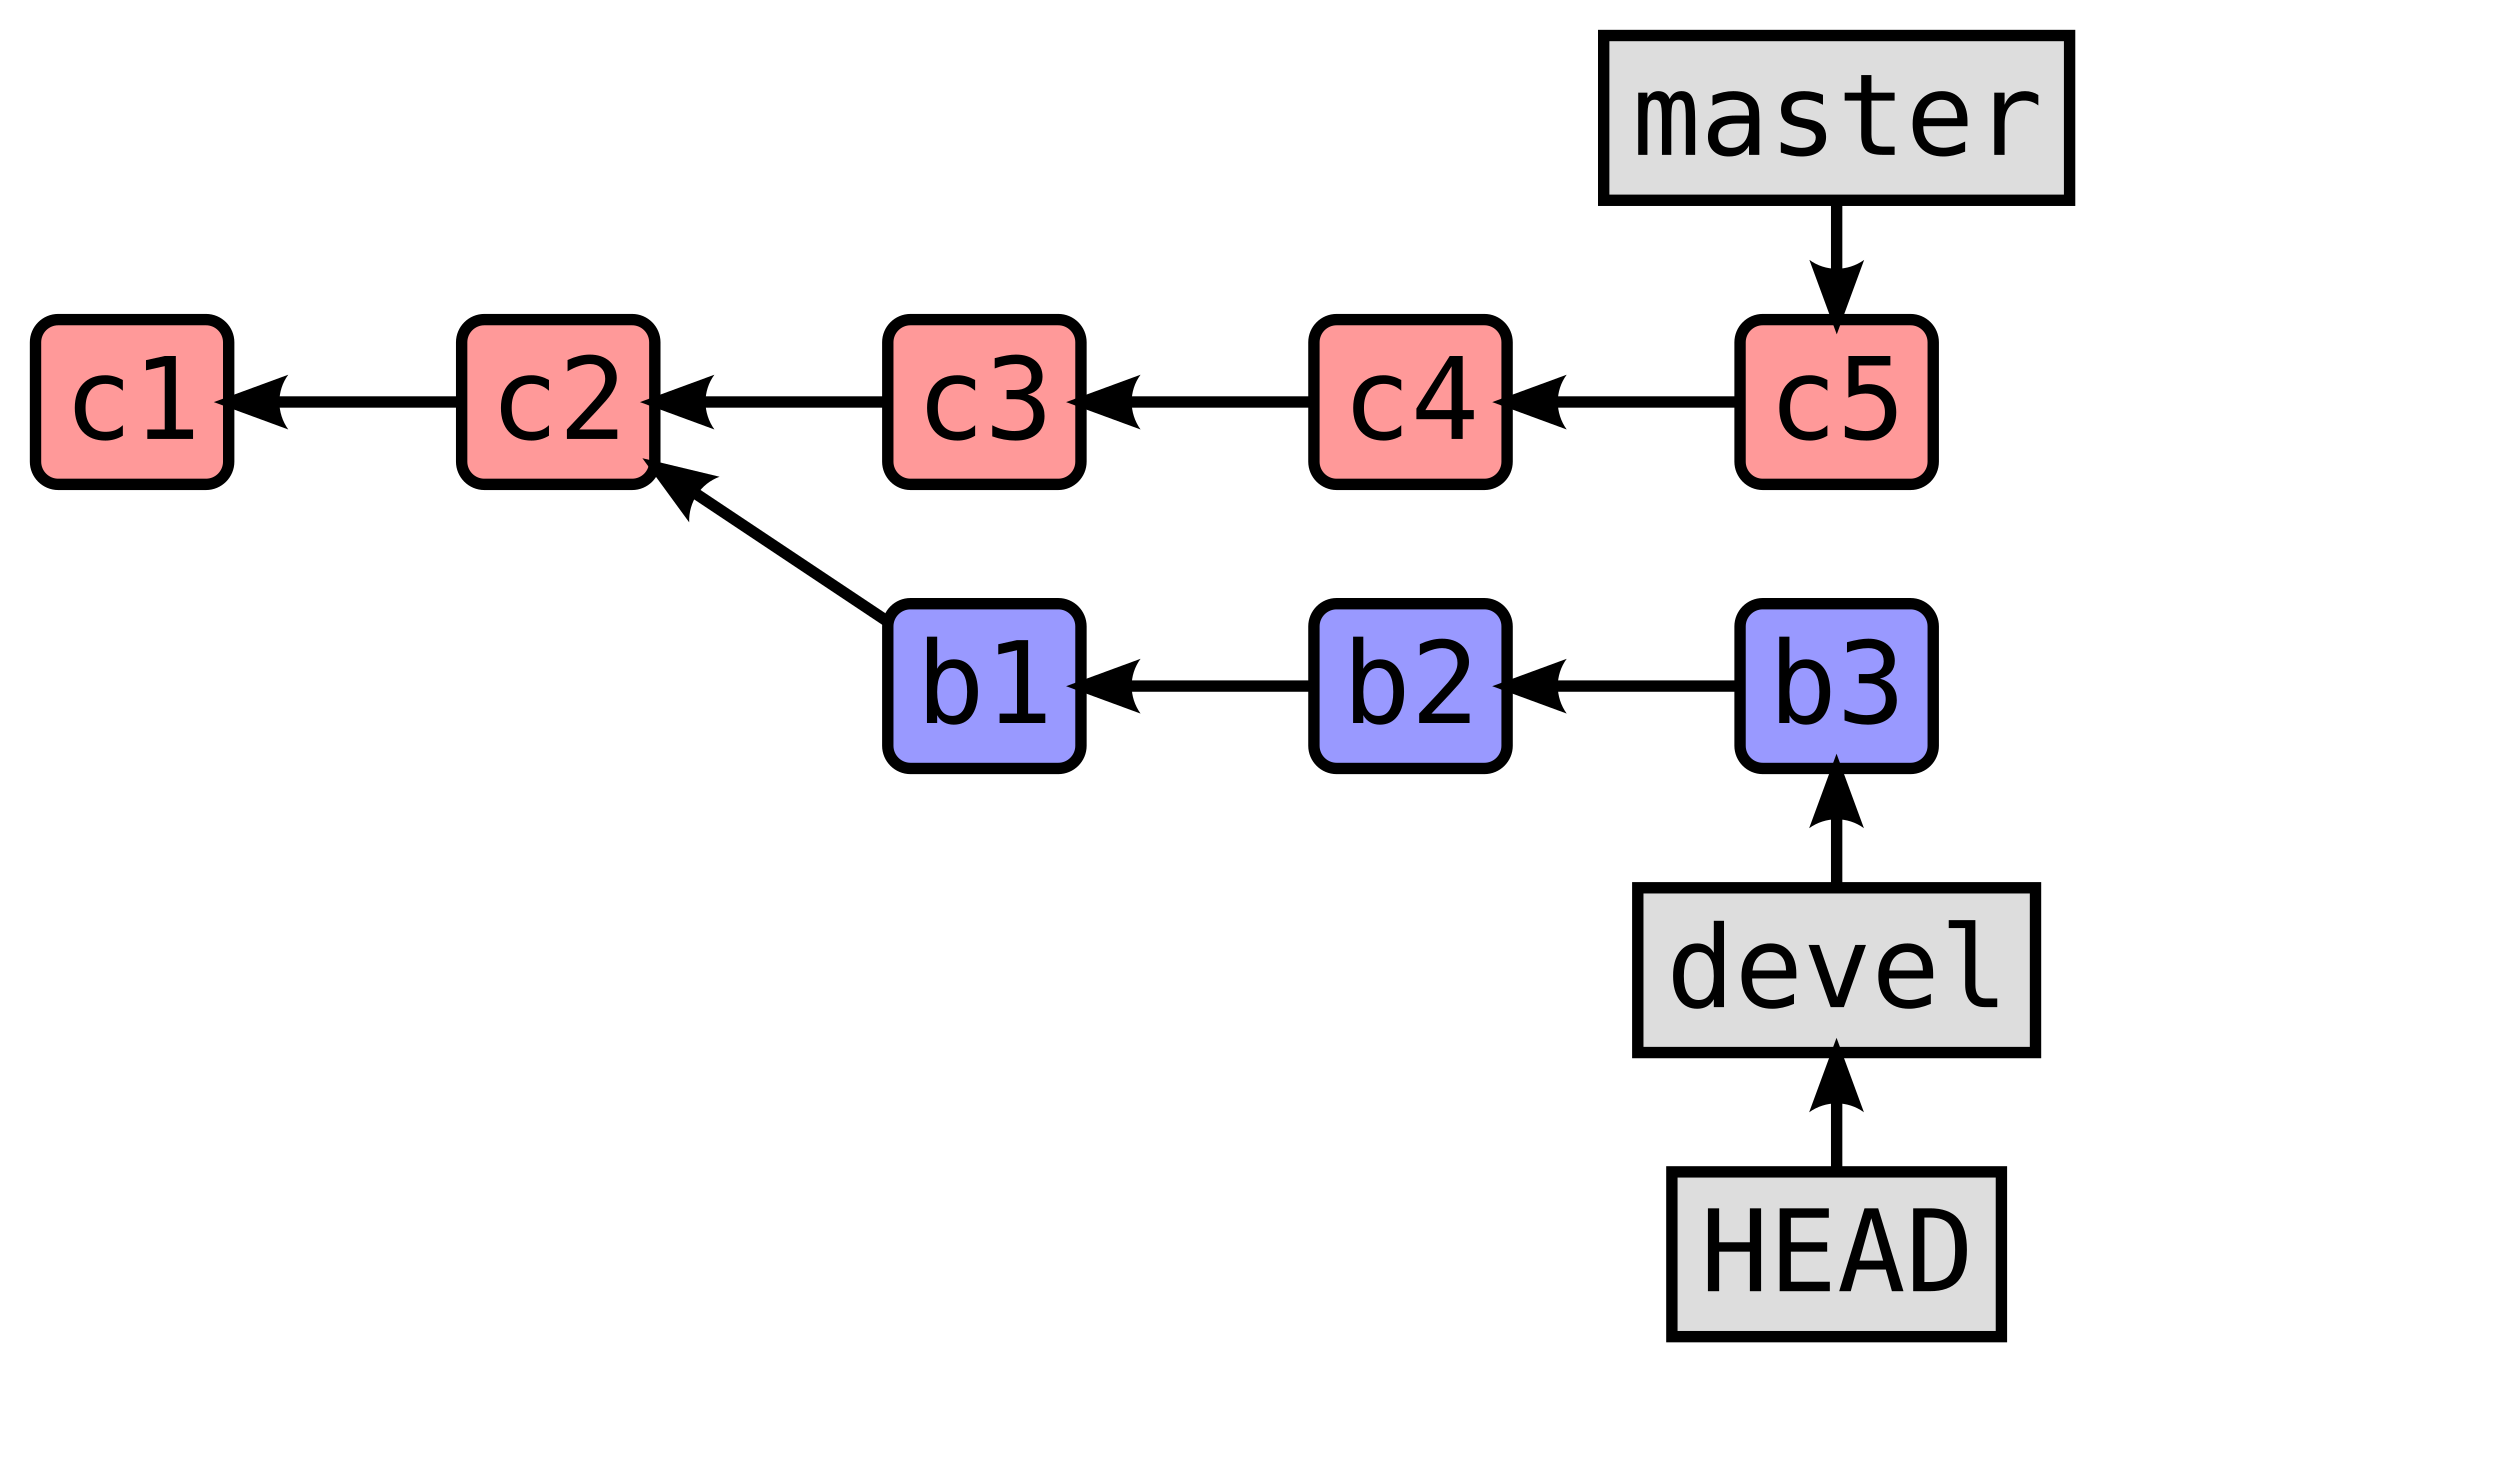
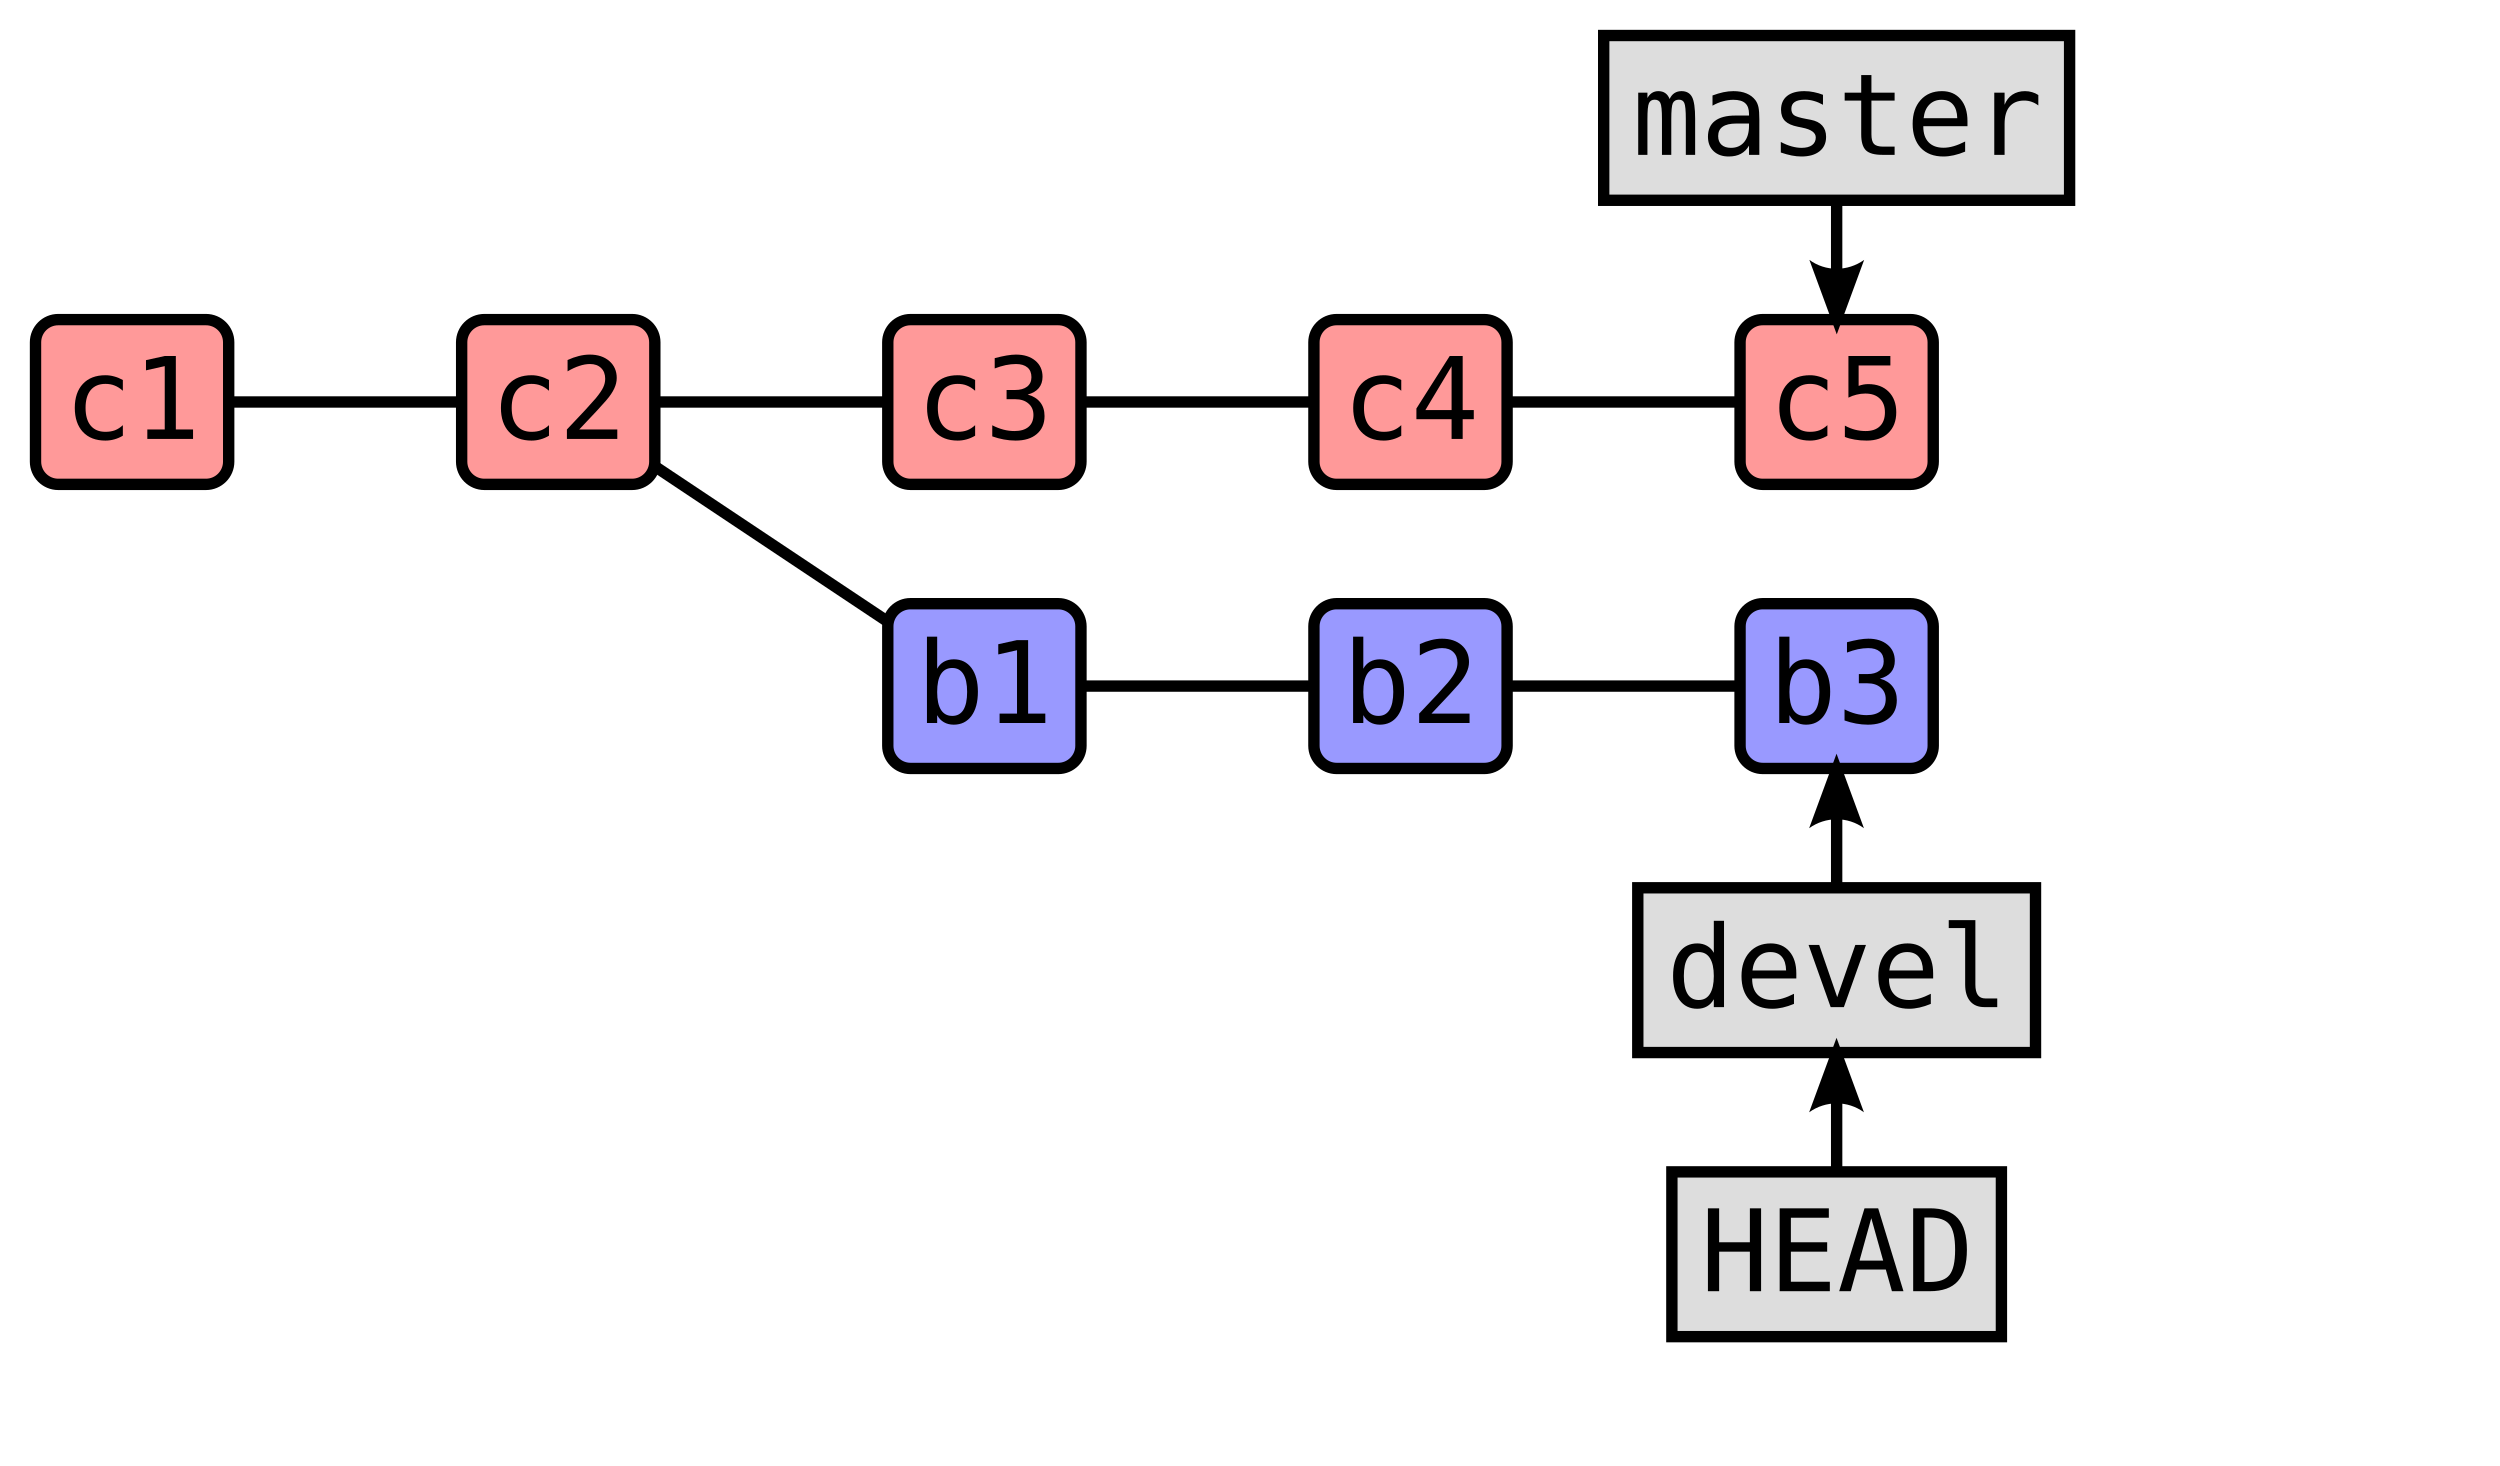
<svg xmlns="http://www.w3.org/2000/svg" width="352" height="206.4" id="svg2" version="1.1">
  <defs id="defs4">
    <marker orient="auto" refY="0.0" refX="0.0" id="Arrow2Mend" style="overflow:visible;">
      <path id="path3786" style="fill-rule:evenodd;stroke-width:0.625;stroke-linejoin:round;" d="M 8.719,4.034 L -2.207,0.016 L 8.719,-4.002 C 6.973,-1.63 6.983,1.616 8.719,4.034 z " transform="scale(0.6) rotate(180) translate(0,0)" />
    </marker>
  </defs>
  <g id="layer1">
    <rect style="fill:#ff9999;stroke:#000000;stroke-width:1.6;stroke-miterlimit:4;stroke-dasharray:none" id="rect2989" width="27.2" height="23.2" x="5" y="45" ry="3.2" />
    <text xml:space="preserve" style="font-size:16px;font-style:normal;font-weight:normal;line-height:125%;letter-spacing:0px;word-spacing:0px;fill:#000000;fill-opacity:1;stroke:none;font-family:DejaVu Sans Mono" x="9" y="61.8" id="text2985">
      <tspan id="tspan2987" x="9" y="61.8">c1</tspan>
    </text>
  </g>
  <g id="layer1">
    <rect style="fill:#ff9999;stroke:#000000;stroke-width:1.6;stroke-miterlimit:4;stroke-dasharray:none" id="rect2989" width="27.2" height="23.2" x="65" y="45" ry="3.2" />
    <text xml:space="preserve" style="font-size:16px;font-style:normal;font-weight:normal;line-height:125%;letter-spacing:0px;word-spacing:0px;fill:#000000;fill-opacity:1;stroke:none;font-family:DejaVu Sans Mono" x="69" y="61.8" id="text2985">
      <tspan id="tspan2987" x="69" y="61.8">c2</tspan>
    </text>
  </g>
-   <g id="layer1">
-     <path style="fill:none;stroke:#000000;stroke-width:1.6;stroke-linecap:butt;stroke-linejoin:miter;stroke-opacity:1;marker-end:url(#Arrow2Mend);stroke-miterlimit:4;stroke-dasharray:none" d="M 64.98,56.6 32.22,56.6" id="path2985" />
-   </g>
+   <line x1="64.98" y1="56.6" x2="32.22" y2="56.6" style="stroke:#000000; stroke-width:1.6; stroke-opacity:1.0" />
  <g id="layer1">
    <rect style="fill:#9999ff;stroke:#000000;stroke-width:1.6;stroke-miterlimit:4;stroke-dasharray:none" id="rect2989" width="27.2" height="23.2" x="125" y="85" ry="3.2" />
    <text xml:space="preserve" style="font-size:16px;font-style:normal;font-weight:normal;line-height:125%;letter-spacing:0px;word-spacing:0px;fill:#000000;fill-opacity:1;stroke:none;font-family:DejaVu Sans Mono" x="129" y="101.8" id="text2985">
      <tspan id="tspan2987" x="129" y="101.8">b1</tspan>
    </text>
  </g>
-   <g id="layer1">
-     <path style="fill:none;stroke:#000000;stroke-width:1.6;stroke-linecap:butt;stroke-linejoin:miter;stroke-opacity:1;marker-end:url(#Arrow2Mend);stroke-miterlimit:4;stroke-dasharray:none" d="M 124.98,87.52 92.22,65.68" id="path2985" />
-   </g>
+   <line x1="124.98" y1="87.52" x2="92.22" y2="65.68" style="stroke:#000000; stroke-width:1.6; stroke-opacity:1.0" />
  <g id="layer1">
    <rect style="fill:#ff9999;stroke:#000000;stroke-width:1.6;stroke-miterlimit:4;stroke-dasharray:none" id="rect2989" width="27.2" height="23.2" x="125" y="45" ry="3.2" />
    <text xml:space="preserve" style="font-size:16px;font-style:normal;font-weight:normal;line-height:125%;letter-spacing:0px;word-spacing:0px;fill:#000000;fill-opacity:1;stroke:none;font-family:DejaVu Sans Mono" x="129" y="61.8" id="text2985">
      <tspan id="tspan2987" x="129" y="61.8">c3</tspan>
    </text>
  </g>
-   <g id="layer1">
-     <path style="fill:none;stroke:#000000;stroke-width:1.6;stroke-linecap:butt;stroke-linejoin:miter;stroke-opacity:1;marker-end:url(#Arrow2Mend);stroke-miterlimit:4;stroke-dasharray:none" d="M 124.98,56.6 92.22,56.6" id="path2985" />
-   </g>
+   <line x1="124.98" y1="56.6" x2="92.22" y2="56.6" style="stroke:#000000; stroke-width:1.6; stroke-opacity:1.0" />
  <g id="layer1">
    <rect style="fill:#9999ff;stroke:#000000;stroke-width:1.6;stroke-miterlimit:4;stroke-dasharray:none" id="rect2989" width="27.2" height="23.2" x="185" y="85" ry="3.2" />
    <text xml:space="preserve" style="font-size:16px;font-style:normal;font-weight:normal;line-height:125%;letter-spacing:0px;word-spacing:0px;fill:#000000;fill-opacity:1;stroke:none;font-family:DejaVu Sans Mono" x="189" y="101.8" id="text2985">
      <tspan id="tspan2987" x="189" y="101.8">b2</tspan>
    </text>
  </g>
-   <g id="layer1">
-     <path style="fill:none;stroke:#000000;stroke-width:1.6;stroke-linecap:butt;stroke-linejoin:miter;stroke-opacity:1;marker-end:url(#Arrow2Mend);stroke-miterlimit:4;stroke-dasharray:none" d="M 184.98,96.6 152.22,96.6" id="path2985" />
-   </g>
+   <line x1="184.98" y1="96.6" x2="152.22" y2="96.6" style="stroke:#000000; stroke-width:1.6; stroke-opacity:1.0" />
  <g id="layer1">
    <rect style="fill:#ff9999;stroke:#000000;stroke-width:1.6;stroke-miterlimit:4;stroke-dasharray:none" id="rect2989" width="27.2" height="23.2" x="185" y="45" ry="3.2" />
    <text xml:space="preserve" style="font-size:16px;font-style:normal;font-weight:normal;line-height:125%;letter-spacing:0px;word-spacing:0px;fill:#000000;fill-opacity:1;stroke:none;font-family:DejaVu Sans Mono" x="189" y="61.8" id="text2985">
      <tspan id="tspan2987" x="189" y="61.8">c4</tspan>
    </text>
  </g>
-   <g id="layer1">
-     <path style="fill:none;stroke:#000000;stroke-width:1.6;stroke-linecap:butt;stroke-linejoin:miter;stroke-opacity:1;marker-end:url(#Arrow2Mend);stroke-miterlimit:4;stroke-dasharray:none" d="M 184.98,56.6 152.22,56.6" id="path2985" />
-   </g>
+   <line x1="184.98" y1="56.6" x2="152.22" y2="56.6" style="stroke:#000000; stroke-width:1.6; stroke-opacity:1.0" />
  <g id="layer1">
    <rect style="fill:#9999ff;stroke:#000000;stroke-width:1.6;stroke-miterlimit:4;stroke-dasharray:none" id="rect2989" width="27.2" height="23.2" x="245" y="85" ry="3.2" />
    <text xml:space="preserve" style="font-size:16px;font-style:normal;font-weight:normal;line-height:125%;letter-spacing:0px;word-spacing:0px;fill:#000000;fill-opacity:1;stroke:none;font-family:DejaVu Sans Mono" x="249" y="101.8" id="text2985">
      <tspan id="tspan2987" x="249" y="101.8">b3</tspan>
    </text>
  </g>
-   <g id="layer1">
-     <path style="fill:none;stroke:#000000;stroke-width:1.6;stroke-linecap:butt;stroke-linejoin:miter;stroke-opacity:1;marker-end:url(#Arrow2Mend);stroke-miterlimit:4;stroke-dasharray:none" d="M 244.98,96.6 212.22,96.6" id="path2985" />
-   </g>
+   <line x1="244.98" y1="96.6" x2="212.22" y2="96.6" style="stroke:#000000; stroke-width:1.6; stroke-opacity:1.0" />
  <g id="layer1">
    <rect style="fill:#dddddd;stroke:#000000;stroke-width:1.6;stroke-miterlimit:4;stroke-dasharray:none" id="rect2989" width="56" height="23.2" x="230.6" y="125" ry="0" />
    <text xml:space="preserve" style="font-size:16px;font-style:normal;font-weight:normal;line-height:125%;letter-spacing:0px;word-spacing:0px;fill:#000000;fill-opacity:1;stroke:none;font-family:DejaVu Sans Mono" x="234.6" y="141.8" id="text2985">
      <tspan id="tspan2987" x="234.6" y="141.8">devel</tspan>
    </text>
  </g>
  <g id="layer1">
    <path style="fill:none;stroke:#000000;stroke-width:1.6;stroke-linecap:butt;stroke-linejoin:miter;stroke-opacity:1;marker-end:url(#Arrow2Mend);stroke-miterlimit:4;stroke-dasharray:none" d="M 258.6,124.96 258.6,108.24" id="path2985" />
  </g>
  <g id="layer1">
    <rect style="fill:#dddddd;stroke:#000000;stroke-width:1.6;stroke-miterlimit:4;stroke-dasharray:none" id="rect2989" width="46.4" height="23.2" x="235.4" y="165" ry="0" />
    <text xml:space="preserve" style="font-size:16px;font-style:normal;font-weight:normal;line-height:125%;letter-spacing:0px;word-spacing:0px;fill:#000000;fill-opacity:1;stroke:none;font-family:DejaVu Sans Mono" x="239.4" y="181.8" id="text2985">
      <tspan id="tspan2987" x="239.4" y="181.8">HEAD</tspan>
    </text>
  </g>
  <g id="layer1">
    <path style="fill:none;stroke:#000000;stroke-width:1.6;stroke-linecap:butt;stroke-linejoin:miter;stroke-opacity:1;marker-end:url(#Arrow2Mend);stroke-miterlimit:4;stroke-dasharray:none" d="M 258.6,164.96 258.6,148.24" id="path2985" />
  </g>
  <g id="layer1">
    <rect style="fill:#ff9999;stroke:#000000;stroke-width:1.6;stroke-miterlimit:4;stroke-dasharray:none" id="rect2989" width="27.2" height="23.2" x="245" y="45" ry="3.2" />
    <text xml:space="preserve" style="font-size:16px;font-style:normal;font-weight:normal;line-height:125%;letter-spacing:0px;word-spacing:0px;fill:#000000;fill-opacity:1;stroke:none;font-family:DejaVu Sans Mono" x="249" y="61.8" id="text2985">
      <tspan id="tspan2987" x="249" y="61.8">c5</tspan>
    </text>
  </g>
-   <g id="layer1">
-     <path style="fill:none;stroke:#000000;stroke-width:1.6;stroke-linecap:butt;stroke-linejoin:miter;stroke-opacity:1;marker-end:url(#Arrow2Mend);stroke-miterlimit:4;stroke-dasharray:none" d="M 244.98,56.6 212.22,56.6" id="path2985" />
-   </g>
+   <line x1="244.98" y1="56.6" x2="212.22" y2="56.6" style="stroke:#000000; stroke-width:1.6; stroke-opacity:1.0" />
  <g id="layer1">
    <rect style="fill:#dddddd;stroke:#000000;stroke-width:1.6;stroke-miterlimit:4;stroke-dasharray:none" id="rect2989" width="65.6" height="23.2" x="225.8" y="5" ry="0" />
    <text xml:space="preserve" style="font-size:16px;font-style:normal;font-weight:normal;line-height:125%;letter-spacing:0px;word-spacing:0px;fill:#000000;fill-opacity:1;stroke:none;font-family:DejaVu Sans Mono" x="229.8" y="21.8" id="text2985">
      <tspan id="tspan2987" x="229.8" y="21.8">master</tspan>
    </text>
  </g>
  <g id="layer1">
    <path style="fill:none;stroke:#000000;stroke-width:1.6;stroke-linecap:butt;stroke-linejoin:miter;stroke-opacity:1;marker-end:url(#Arrow2Mend);stroke-miterlimit:4;stroke-dasharray:none" d="M 258.6,28.24 258.6,44.96" id="path2985" />
  </g>
</svg>
